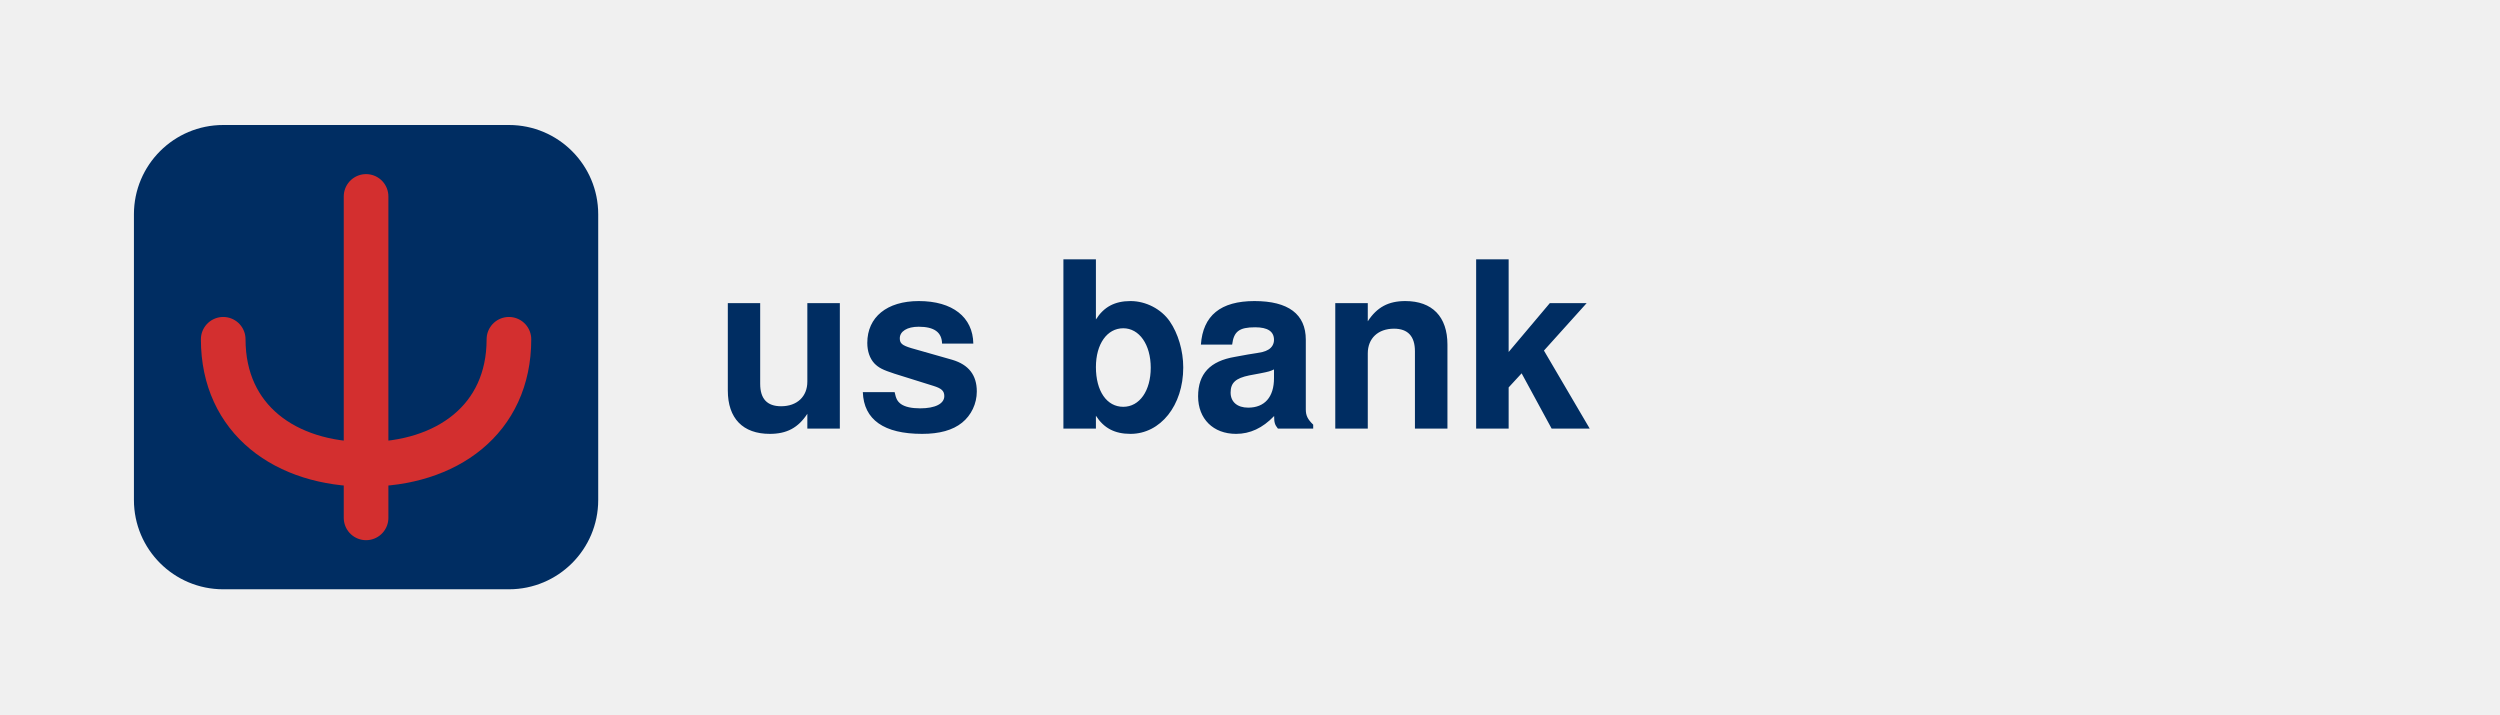
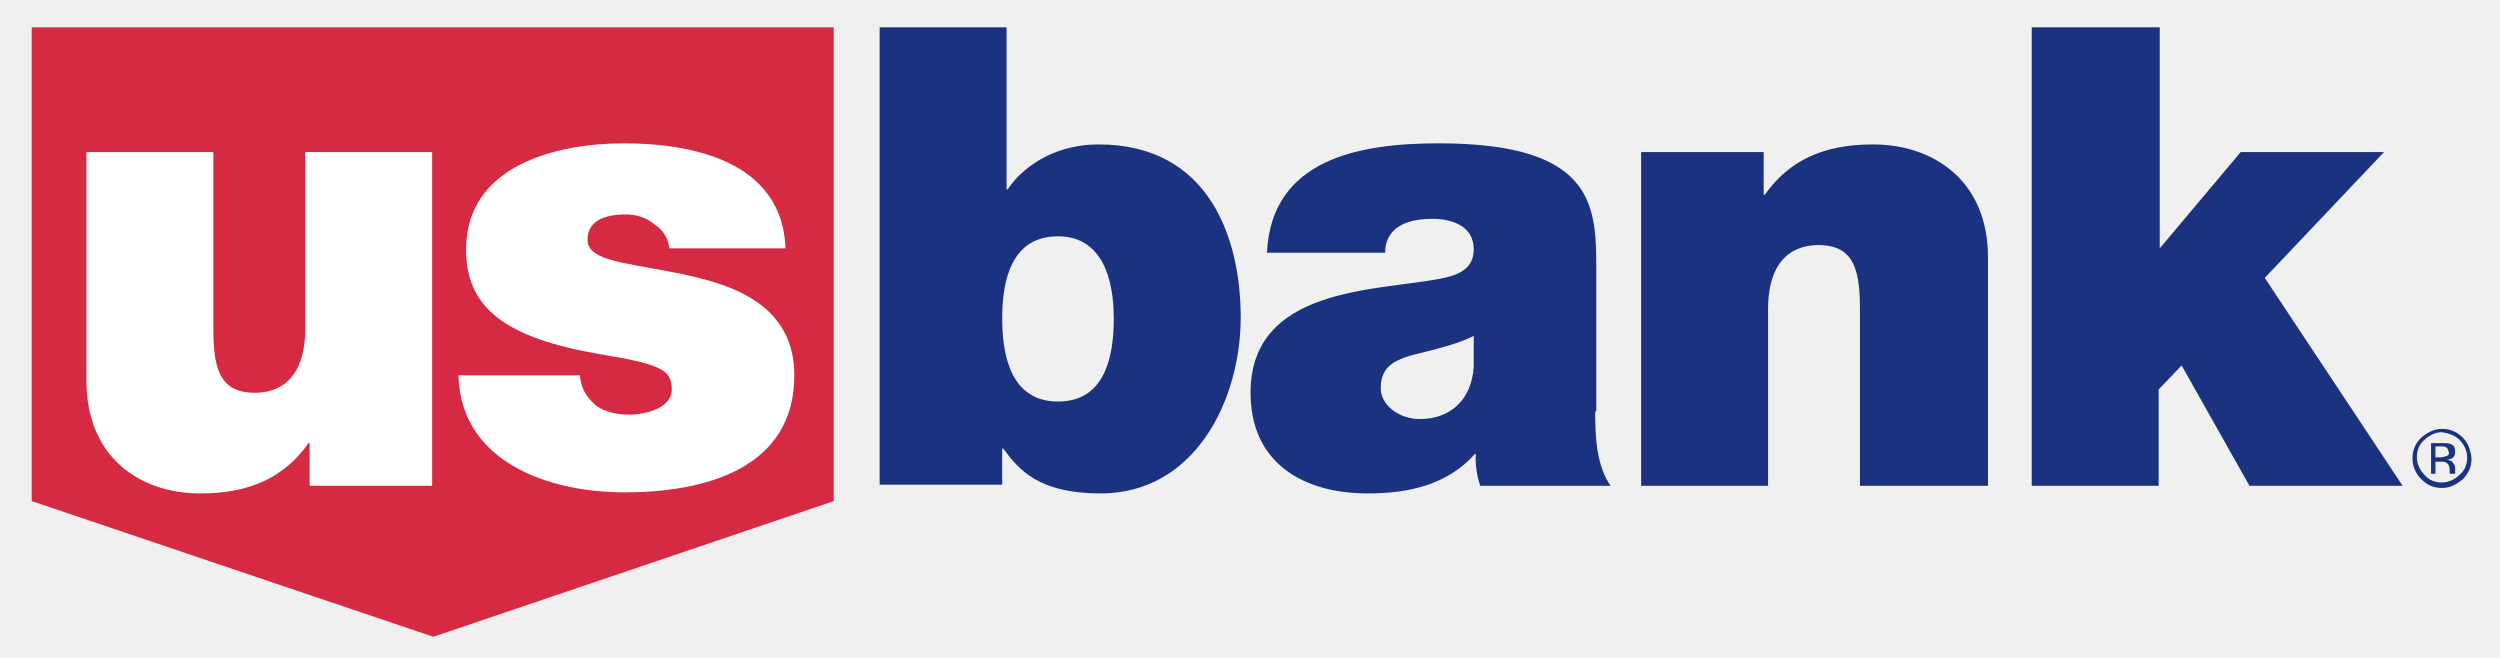
- <svg xmlns="http://www.w3.org/2000/svg" viewBox="0 0 280 80" width="280" height="80">
-   <rect x="15" y="14" width="52" height="52" rx="10" fill="#002D62" />
-   <path d="M41 22v36M25 38c0 9 7 14 16 14s16-5 16-14" stroke="#D32F2F" stroke-width="5" fill="none" stroke-linecap="round" />
-   <text x="80" y="48" font-family="'Helvetica Neue', Helvetica, Arial, sans-serif" font-size="26" font-weight="bold" fill="#002D62">us bank</text>
+ <svg xmlns="http://www.w3.org/2000/svg" id="USBNavigation__Logo" version="1.1" x="0" y="0" width="228.5" height="60.1" viewBox="0 0 228.5 60.1" enable-background="new 0 0 228.5 60.1" perspectiveAspectRatio="xMidyMid slice">
+   <path fill="#D62A43" d="M2.9 2.5v43.3l36.7 12.4 36.6-12.4V2.5z" />
+   <path fill="#FFFFFF" d="M39.5 44.4H28.3v-3.9h-.1c-2.2 3.1-5.3 4.6-9.9 4.6-5.5 0-10.4-3.3-10.4-10.3V13.9h11.6v16c0 3.5.4 6 3.8 6 2 0 4.6-1 4.6-5.9V13.9h11.6v30.5zm21.7-21.6c-.1-1-.6-1.8-1.4-2.3-.7-.6-1.6-.9-2.6-.9-1.6 0-3.5.4-3.5 2.3 0 .9.7 1.3 1.4 1.6 1.9.8 6.3 1.1 10.2 2.3 3.9 1.2 7.3 3.5 7.3 8.5 0 8.5-8.1 10.7-15.5 10.7-7.2 0-15-2.9-15.2-10.7H53c.1 1.1.5 1.9 1.4 2.7.6.5 1.7.9 3.1.9 1.5 0 3.9-.6 3.9-2.3 0-1.8-1-2.3-6.4-3.2-8.9-1.5-12.4-4.3-12.4-9.6 0-7.7 8.3-9.7 14.4-9.7 6.6 0 14.5 1.8 14.8 9.6H61.2z" />
+   <path fill="#1B3281" d="M80.4 2.5H92v14.8h.1c1.8-2.6 4.9-4.1 8.3-4.1 10.2 0 13 8.7 13 15.8 0 7.6-4.2 16.1-12.8 16.1-5.7 0-7.5-2.2-8.9-4.1h-.1v3.3H80.4V2.5zm16.3 19.1c-4.2 0-5.1 3.9-5.1 7.5s.9 7.6 5.1 7.6c4.2 0 5.1-3.9 5.1-7.6 0-3.5-1-7.5-5.1-7.5zm49.1 16c0 2.3.1 4.9 1.4 6.8h-11.9c-.3-.8-.5-2.1-.4-2.9h-.1c-2.5 2.8-6 3.6-9.8 3.6-5.9 0-10.7-2.8-10.7-9.2 0-9.6 11.3-9.3 17.2-10.4 1.6-.3 3.2-.8 3.2-2.7 0-2.1-1.9-2.8-3.8-2.8-3.6 0-4.3 1.8-4.3 3.1h-10.8c.4-8.6 8.5-10 15.7-10 14.6 0 14.4 6 14.4 11.9v12.6zm-11.1-6.9c-1.4.7-3 1.1-4.6 1.5-2.6.6-3.9 1.2-3.9 3.3 0 1.4 1.5 2.8 3.6 2.8 2.6 0 4.7-1.6 4.9-4.8v-2.8zM150 13.9h11.2v3.9h.1c2.2-3.1 5.3-4.6 9.9-4.6 5.5 0 10.5 3.3 10.5 10.3v20.9H170v-16c0-3.5-.4-6-3.8-6-2 0-4.6 1-4.6 5.9v16.1H150V13.9zm35.8-11.4h11.6v20.2l7.4-8.8h13.1L207 25.4l12.6 19h-14l-6.2-11-2.1 2.2v8.8h-11.6V2.5zm39 37.7c.4.4.7 1 .7 1.6 0 .6-.2 1.2-.7 1.6-.4.4-1 .7-1.6.7s-1.2-.2-1.6-.7c-.4-.4-.7-1-.7-1.6 0-.6.2-1.2.7-1.6.4-.4 1-.7 1.6-.7.6.1 1.2.3 1.6.7zm.3-.2c-.5-.5-1.1-.8-1.9-.8-.7 0-1.3.3-1.9.8-.5.5-.8 1.1-.8 1.9 0 .7.3 1.4.8 1.9s1.1.8 1.9.8c.7 0 1.3-.3 1.9-.8.5-.5.8-1.1.8-1.9-.1-.8-.3-1.4-.8-1.9zm-1.5 1.7c-.1 0-.3.1-.5.1h-.5v-1h.4c.3 0 .5 0 .6.1.1.1.2.2.2.4.1.2 0 .3-.2.4zm-1.5 1.6h.5v-1.1h.4c.3 0 .5 0 .6.1.2.1.3.3.3.7v.3h.5V42.7c0-.1-.1-.3-.2-.4-.1-.2-.3-.2-.5-.3.2 0 .3-.1.4-.1.2-.1.3-.3.3-.6 0-.4-.1-.6-.4-.7-.2-.1-.4-.1-.8-.1h-1v2.8z" />
</svg>
